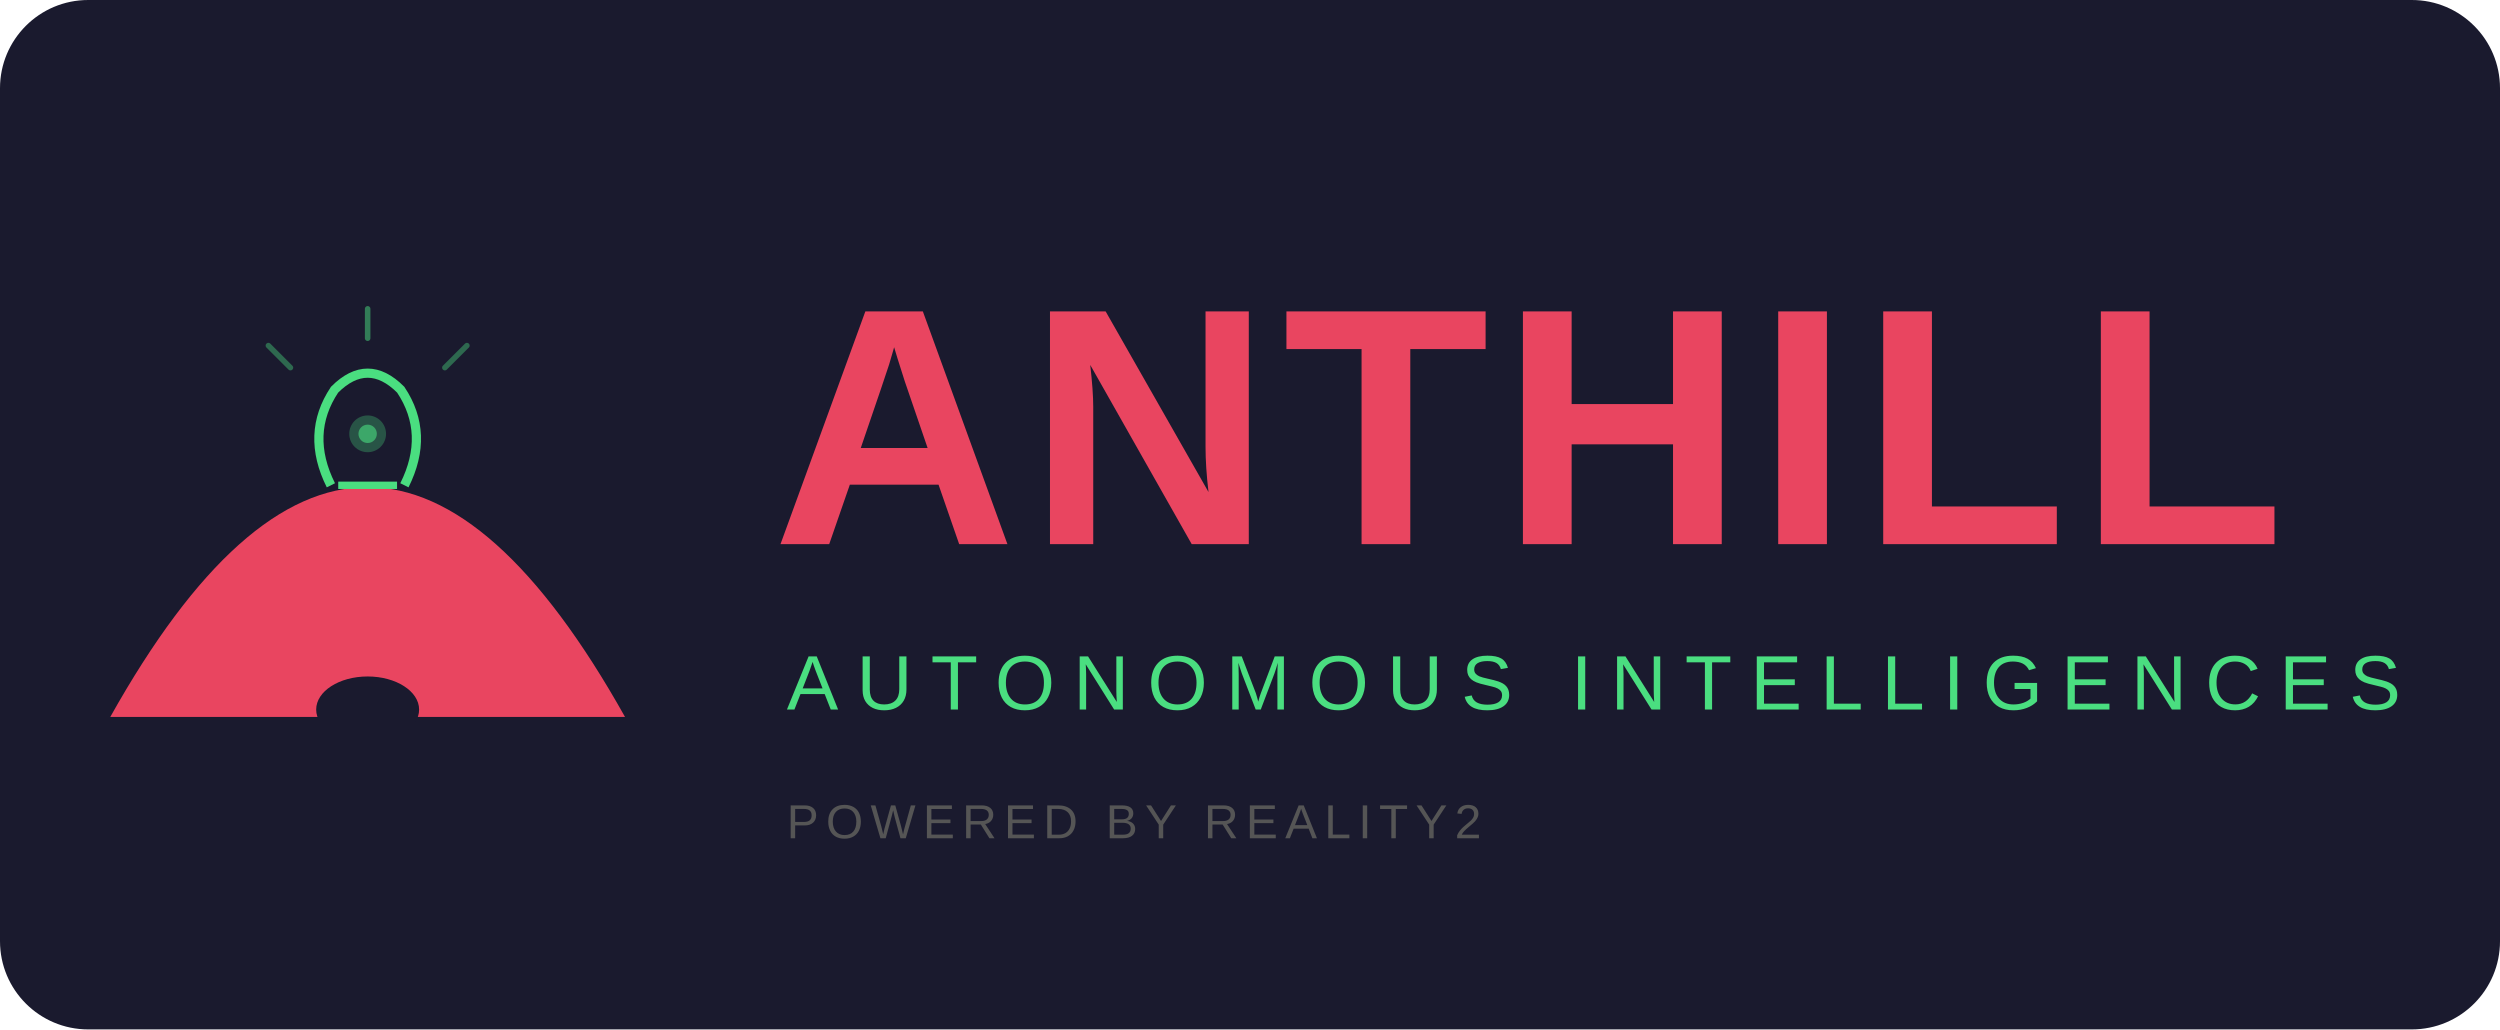
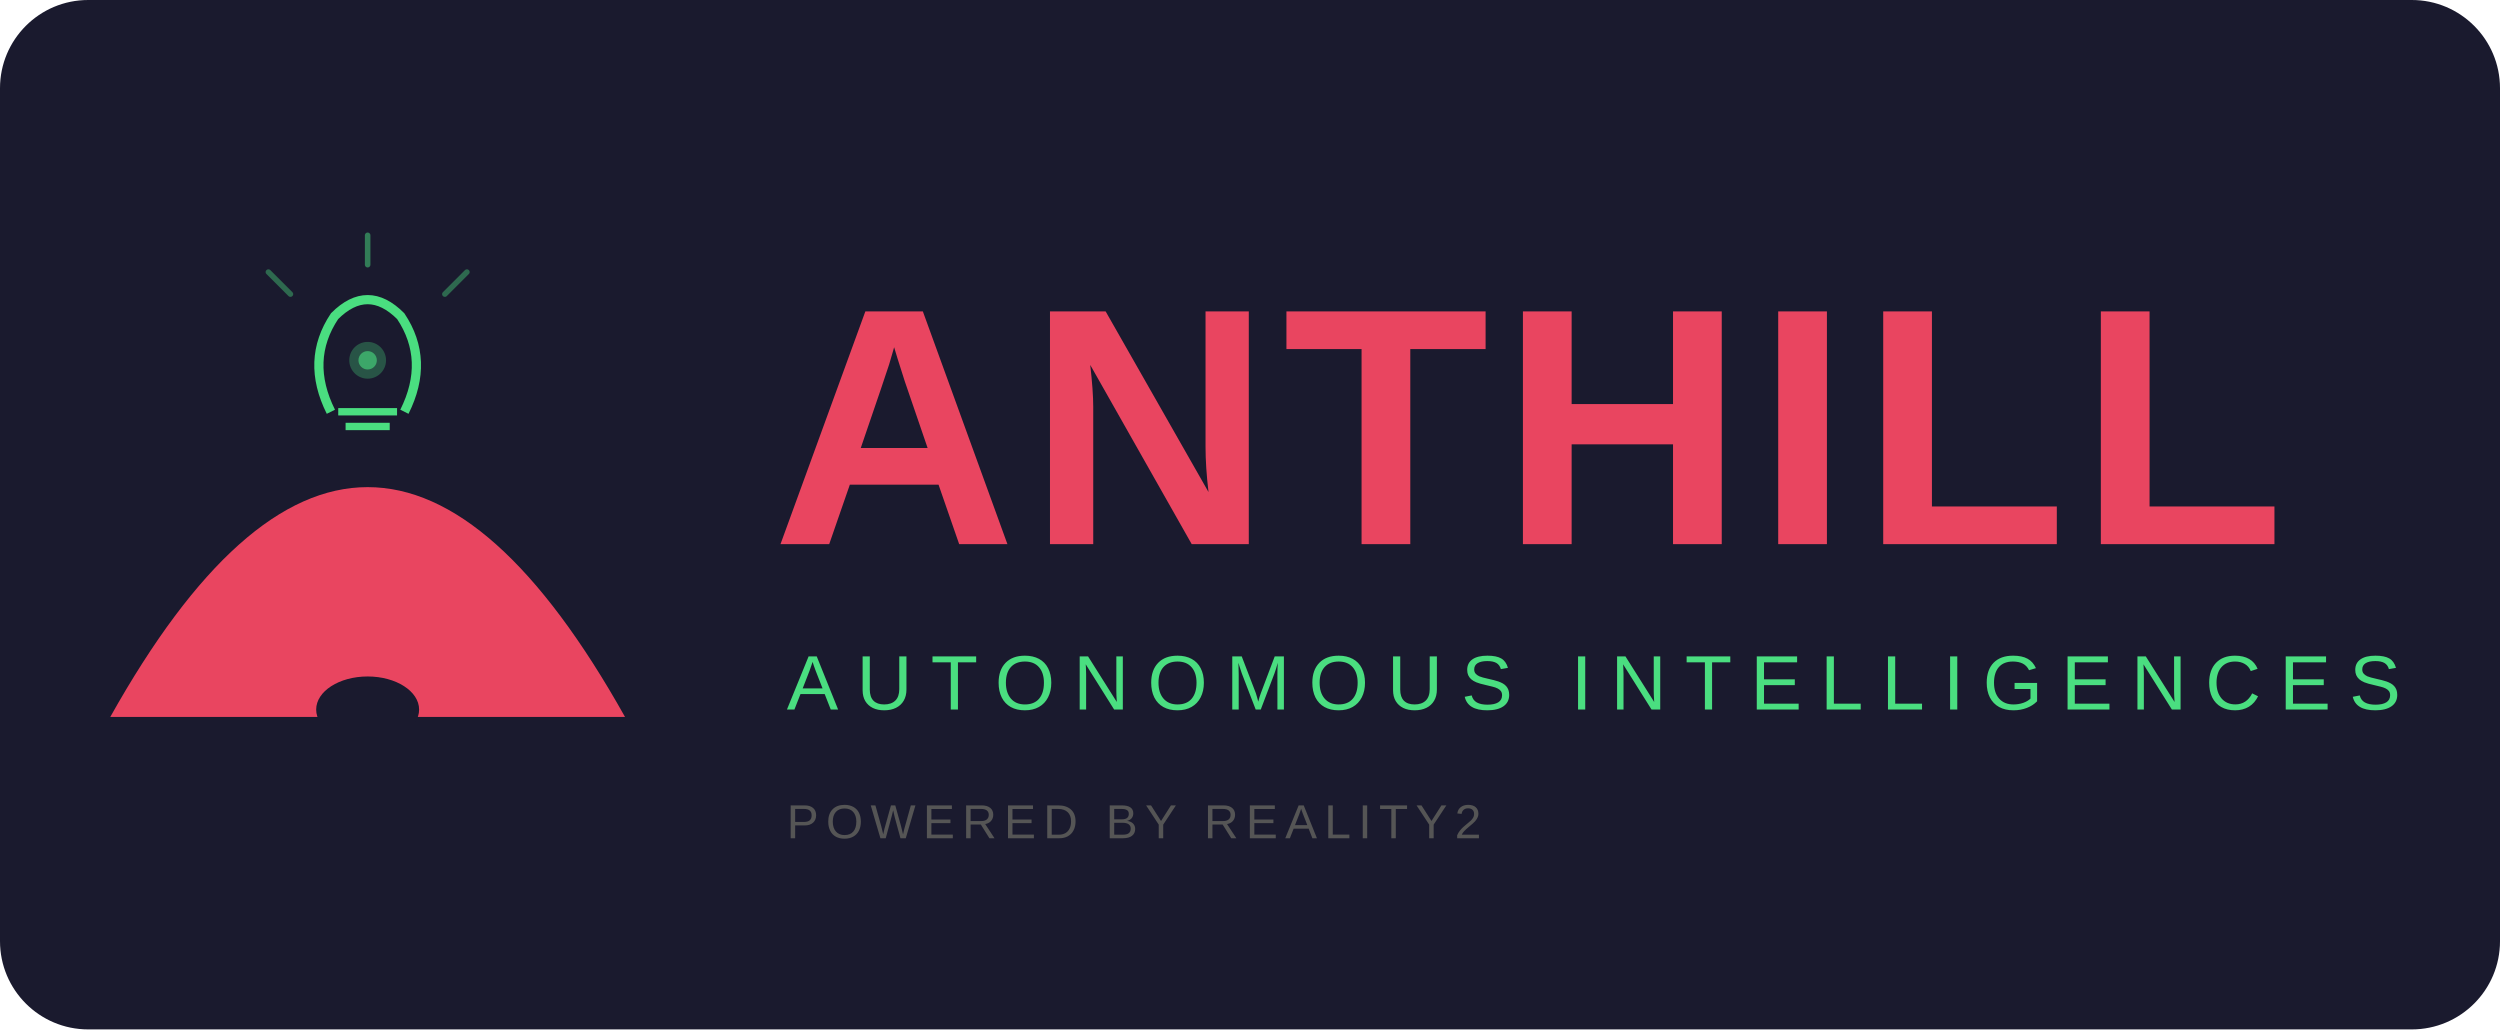
<svg xmlns="http://www.w3.org/2000/svg" viewBox="0 0 680 280" width="680" height="280">
  <rect width="680" height="280" rx="24" fill="#1a1a2e" />
  <path d="M30,195 Q100,70 170,195" fill="#e94560" />
  <ellipse cx="100" cy="193" rx="14" ry="9" fill="#1a1a2e" />
-   <path d="M90,132 Q83,118 91,106 Q100,97 109,106 Q117,118 110,132" fill="none" stroke="#4ade80" stroke-width="2.5" />
-   <line x1="92" y1="132" x2="108" y2="132" stroke="#4ade80" stroke-width="2" />
-   <circle cx="100" cy="118" r="5" fill="#4ade80" opacity="0.3" />
-   <circle cx="100" cy="118" r="2.5" fill="#4ade80" opacity="0.6" />
-   <line x1="100" y1="92" x2="100" y2="84" stroke="#4ade80" stroke-width="1.5" opacity="0.5" stroke-linecap="round" />
-   <line x1="79" y1="100" x2="73" y2="94" stroke="#4ade80" stroke-width="1.5" opacity="0.4" stroke-linecap="round" />
-   <line x1="121" y1="100" x2="127" y2="94" stroke="#4ade80" stroke-width="1.5" opacity="0.4" stroke-linecap="round" />
+   <path d="M90,112 Q83,98 91,86 Q100,77 109,86 Q117,98 110,112" fill="none" stroke="#4ade80" stroke-width="2.5" />
+   <line x1="92" y1="112" x2="108" y2="112" stroke="#4ade80" stroke-width="2" />
+   <line x1="94" y1="116" x2="106" y2="116" stroke="#4ade80" stroke-width="2" />
+   <circle cx="100" cy="98" r="5" fill="#4ade80" opacity="0.3" />
+   <circle cx="100" cy="98" r="2.5" fill="#4ade80" opacity="0.6" />
+   <line x1="100" y1="72" x2="100" y2="64" stroke="#4ade80" stroke-width="1.5" opacity="0.5" stroke-linecap="round" />
+   <line x1="79" y1="80" x2="73" y2="74" stroke="#4ade80" stroke-width="1.5" opacity="0.4" stroke-linecap="round" />
+   <line x1="121" y1="80" x2="127" y2="74" stroke="#4ade80" stroke-width="1.5" opacity="0.4" stroke-linecap="round" />
  <text x="210" y="148" font-family="Arial,Helvetica,sans-serif" font-weight="bold" font-size="92" fill="#e94560" letter-spacing="3">ANTHILL</text>
  <text x="214" y="193" font-family="Arial,Helvetica,sans-serif" font-size="21" fill="#4ade80" letter-spacing="5">AUTONOMOUS INTELLIGENCES</text>
  <text x="214" y="228" font-family="Arial,Helvetica,sans-serif" font-size="13" fill="#555" letter-spacing="2">POWERED BY REALITY2</text>
</svg>
